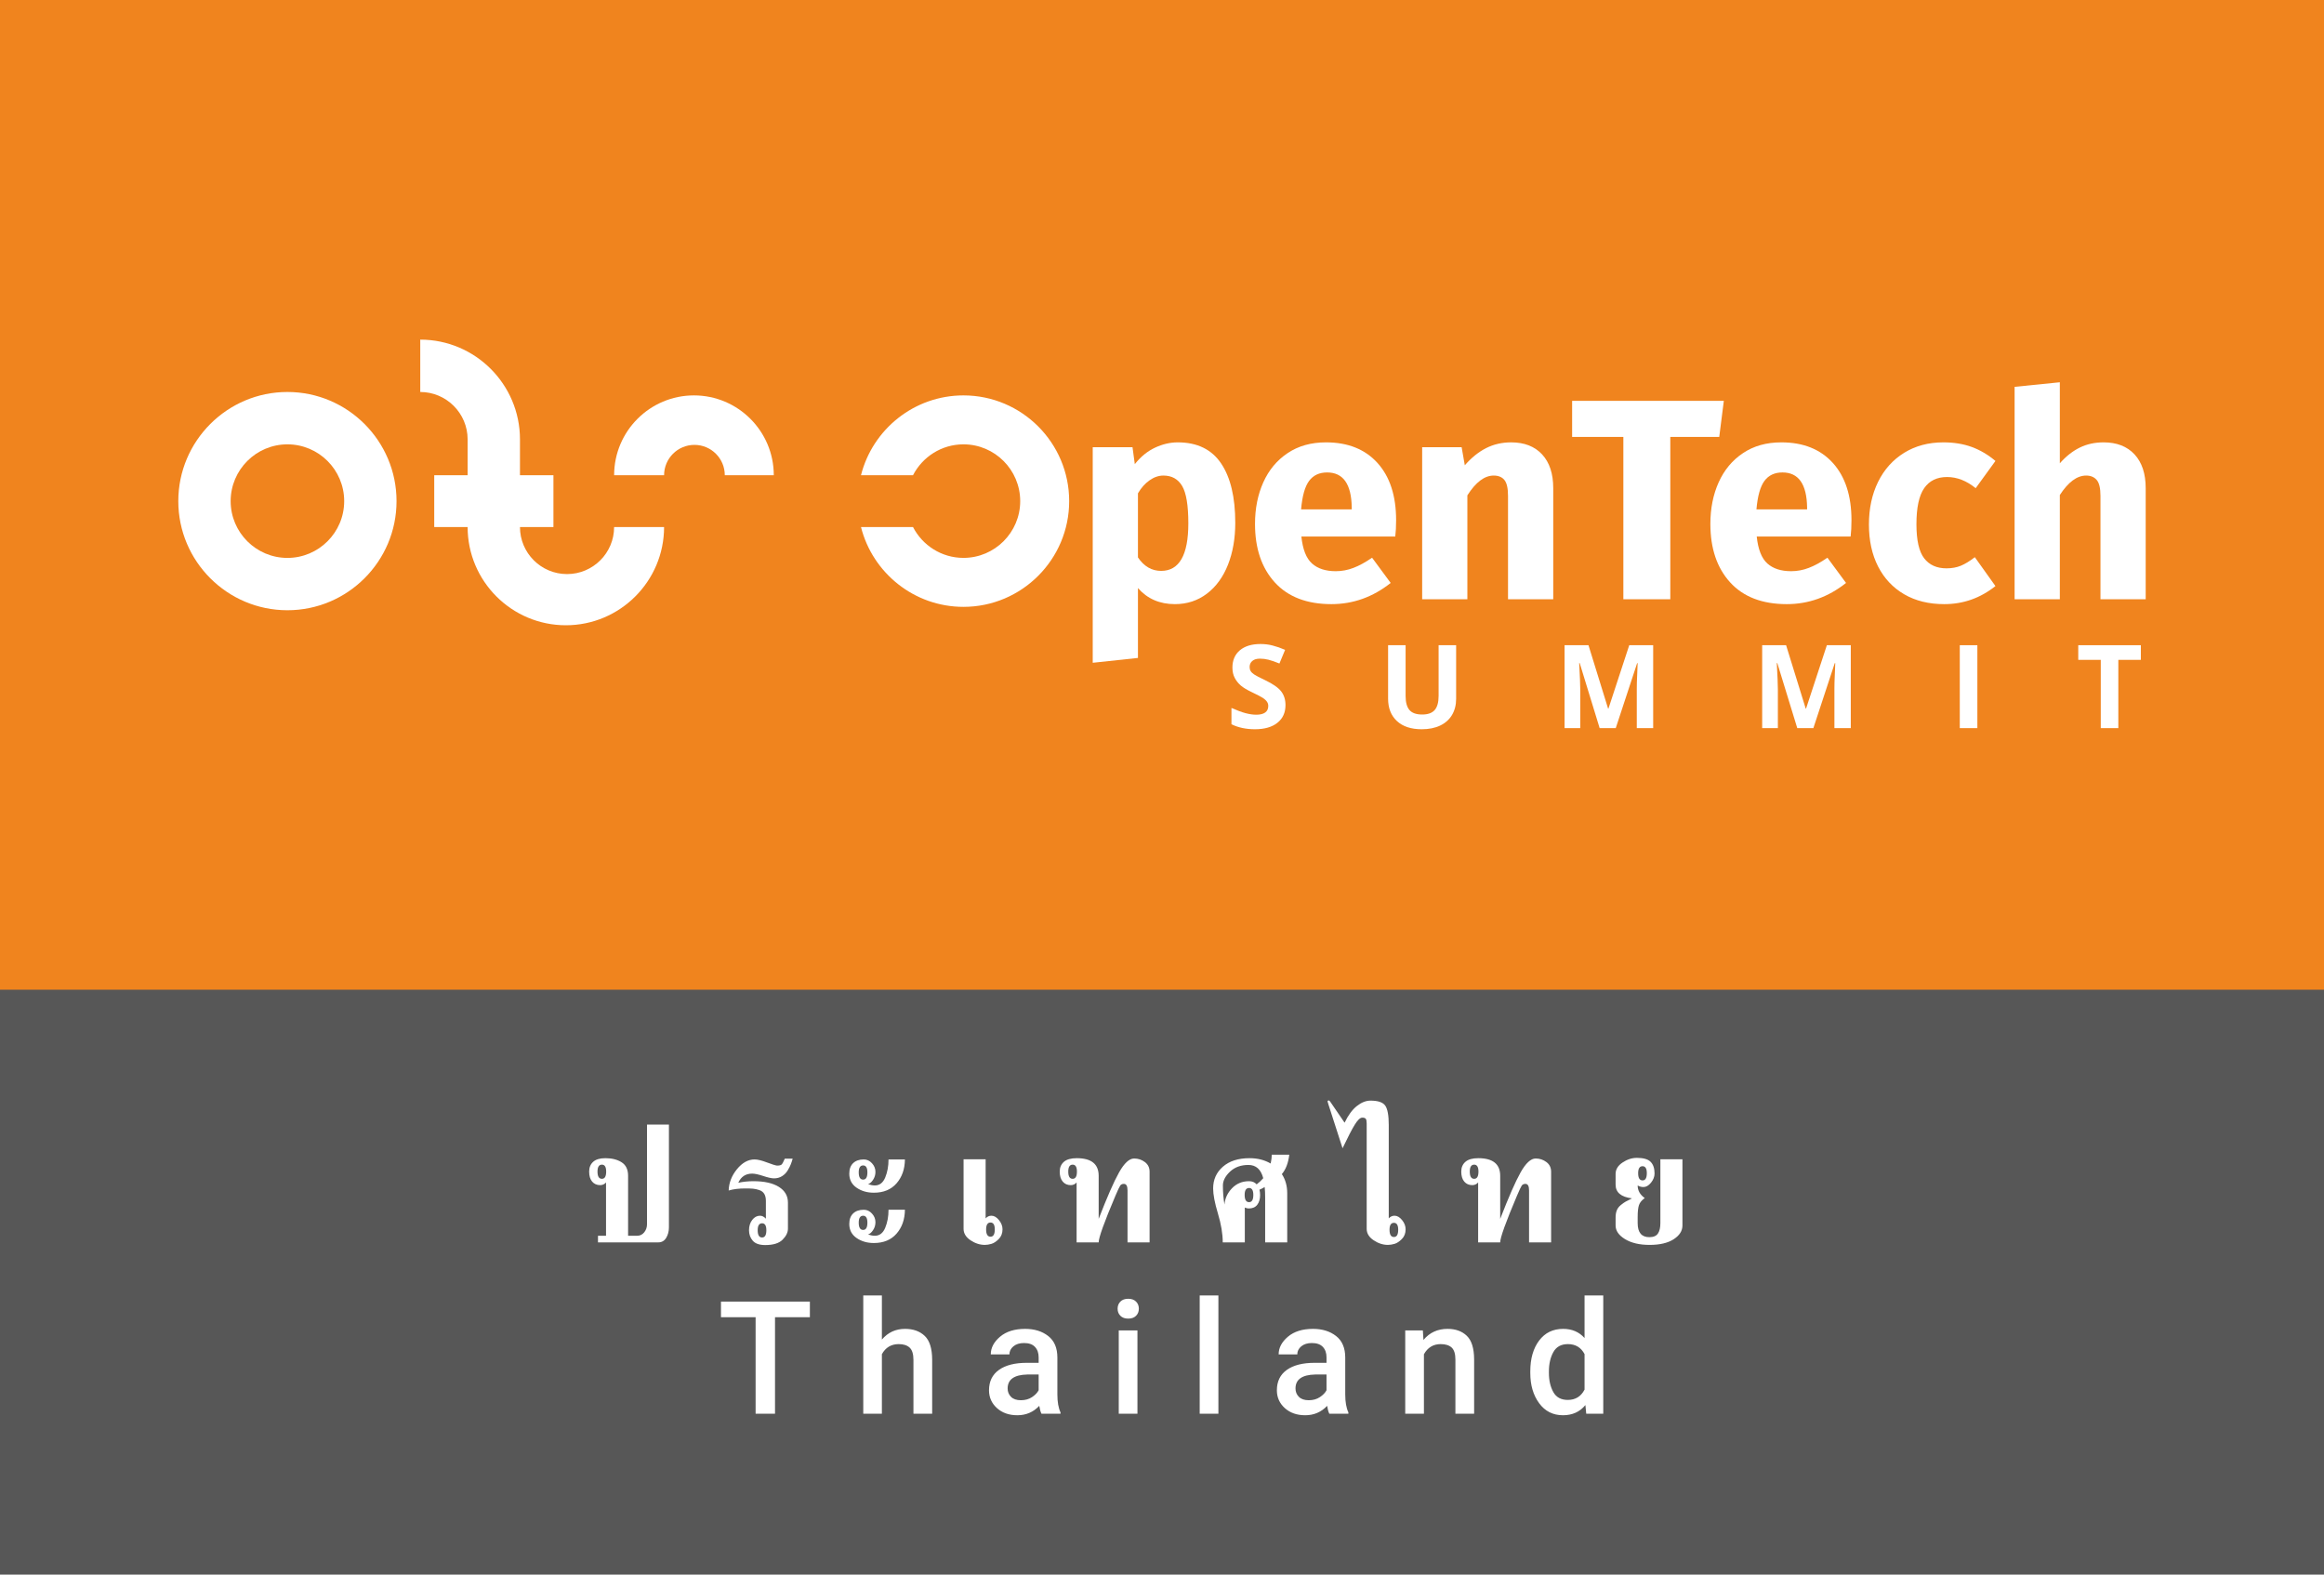
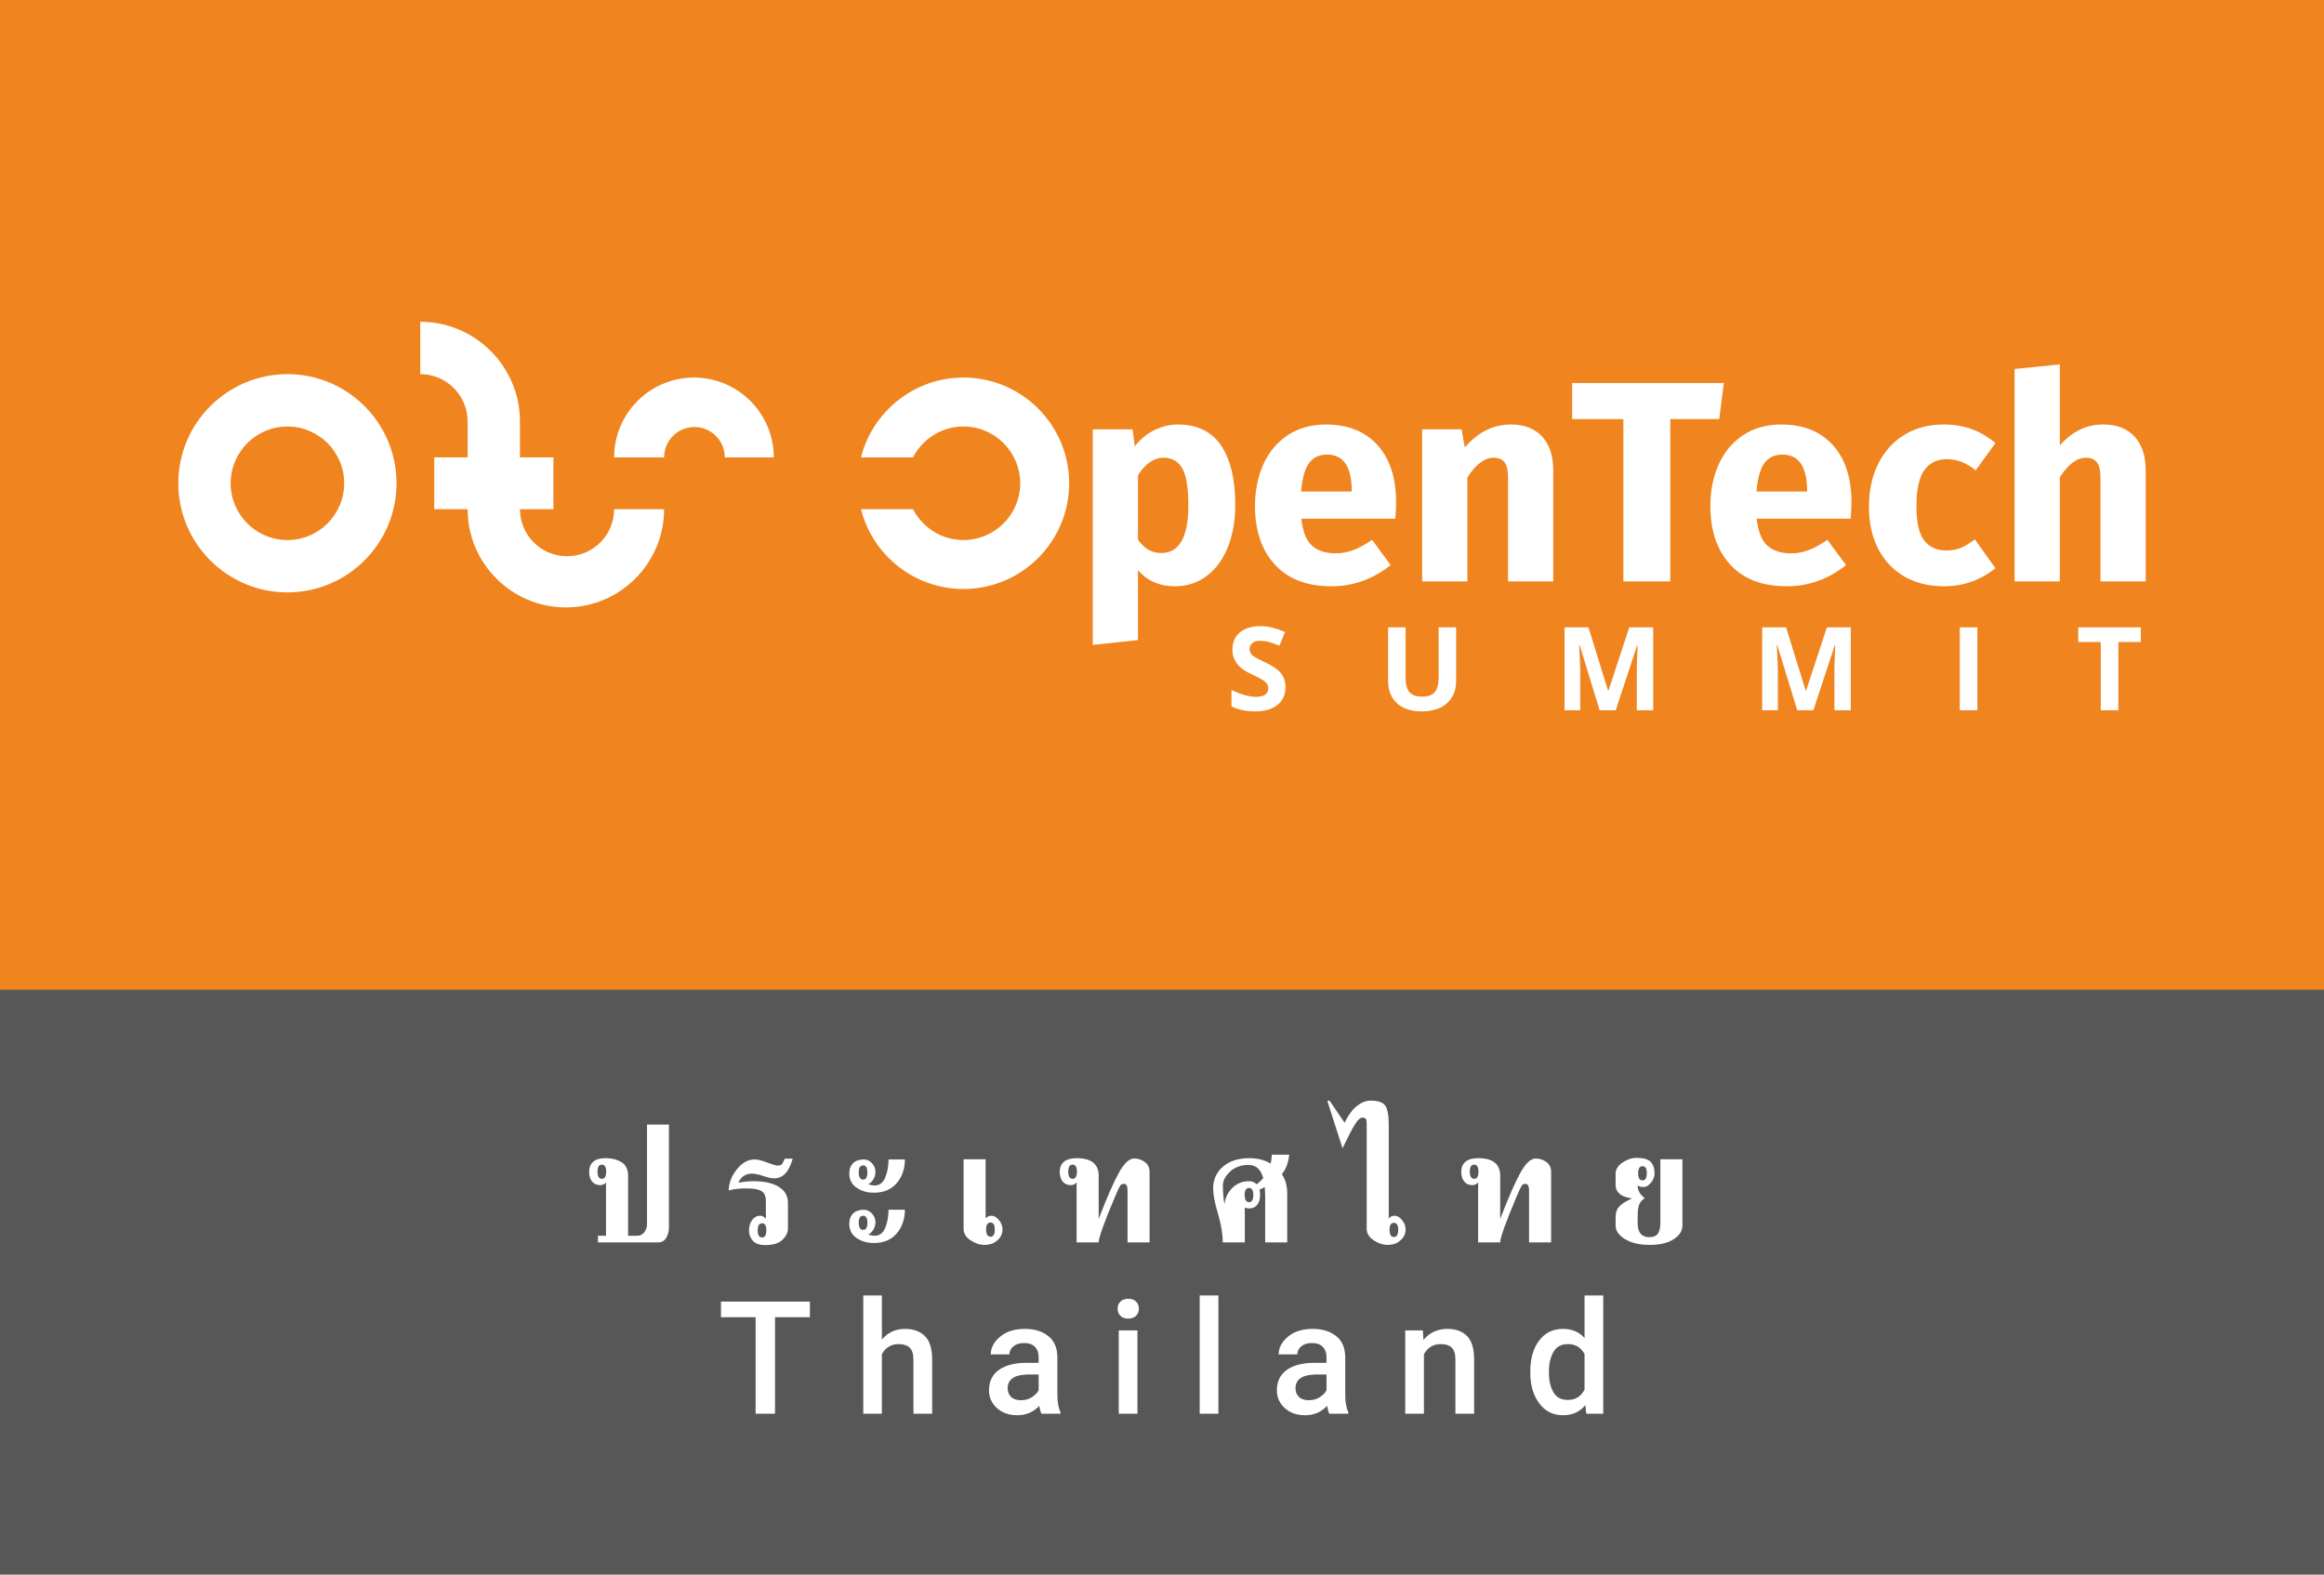
<svg xmlns="http://www.w3.org/2000/svg" id="svg2" version="1.1" xml:space="preserve" width="62cm" height="42cm" viewBox="0 0 2196.85 1488.189">
  <defs id="defs6">
    <clipPath clipPathUnits="userSpaceOnUse" id="clipPath20">
      <path d="M 0,1700.787 H 2398.11 V 0 H 0 Z" id="path22" />
    </clipPath>
  </defs>
  <g id="g10" transform="matrix(1.25,0,0,-1.25,0,1488.189)">
    <g id="g874">
      <path id="path12" style="fill:#f0841e;fill-opacity:1;fill-rule:nonzero;stroke:none;stroke-width:0.76" d="M 1757.48,389.452 H -2.3401278e-5 V 1190.551 H 1757.48 Z" />
      <path id="path14" style="fill:#575757;fill-opacity:1;fill-rule:nonzero;stroke:none;stroke-width:0.795" d="M 1757.48,3.0643977e-5 H -2.3401278e-5 V 442.218 H 1757.48 Z" />
    </g>
-     <g id="g4352" transform="matrix(0.8347573,0,0,0.8347573,-122.1801,-170.3324)">
+     <g id="g4352" transform="matrix(0.8347573,0,0,0.8347573,-122.1801,-156.8324)">
      <g transform="translate(1222.907,1156.207)" id="g24">
        <path id="path26" style="fill:#ffffff;fill-opacity:1;fill-rule:nonzero;stroke:none" d="m 0,0 c 0,16.242 -1.853,27.522 -5.577,33.842 -3.716,6.28 -9.373,9.475 -16.985,9.475 -4.321,0 -8.514,-1.449 -12.569,-4.309 -4.07,-2.856 -7.566,-6.766 -10.508,-11.786 v -58.081 c 5.535,-8.125 12.533,-12.177 21.002,-12.177 C -8.208,-43.036 0,-28.688 0,0 m 29.686,54.317 c 8.56,-12.689 12.836,-30.649 12.836,-53.801 0,-14.168 -2.209,-26.829 -6.613,-37.993 -4.407,-11.124 -10.755,-19.876 -19.058,-26.165 -8.298,-6.316 -17.975,-9.505 -29.035,-9.505 -13.836,0 -24.976,4.872 -33.455,14.559 v -63.286 l -40.965,-4.39 V 68.971 h 36.045 l 2.068,-15.314 c 5.359,6.736 11.451,11.73 18.285,14.918 6.825,3.193 13.694,4.814 20.615,4.814 17.632,0 30.725,-6.378 39.277,-19.072" />
      </g>
      <g transform="translate(1370.953,1170.733)" id="g28">
        <path id="path30" style="fill:#ffffff;fill-opacity:1;fill-rule:nonzero;stroke:none" d="m 0,0 c -0.347,21.082 -7.772,31.607 -22.293,31.607 -7.094,0 -12.528,-2.521 -16.332,-7.63 -3.816,-5.116 -6.229,-13.722 -7.268,-25.808 H 0 Z m 39.419,-26.435 h -85.048 c 1.198,-11.614 4.404,-19.732 9.593,-24.393 5.183,-4.663 12.353,-7.007 21.515,-7.007 5.538,0 10.89,0.995 16.084,3.007 5.183,1.957 10.797,5.051 16.855,9.206 L 35.27,-68.482 C 19.193,-81.238 1.293,-87.674 -18.407,-87.674 c -22.298,0 -39.409,6.618 -51.338,19.731 -11.929,13.115 -17.889,30.768 -17.889,52.911 0,13.982 2.503,26.551 7.522,37.712 5.008,11.156 12.349,19.972 22.036,26.439 9.676,6.497 21.257,9.743 34.745,9.743 19.874,0 35.432,-6.255 46.668,-18.675 11.236,-12.453 16.856,-29.751 16.856,-51.857 0,-5.712 -0.262,-10.644 -0.774,-14.765" />
      </g>
      <g transform="translate(1543.385,1218.71)" id="g32">
        <path id="path34" style="fill:#ffffff;fill-opacity:1;fill-rule:nonzero;stroke:none" d="m 0,0 c 6.736,-7.277 10.108,-17.477 10.108,-30.621 v -100.605 h -40.967 v 93.627 c 0,6.919 -1.084,11.701 -3.252,14.38 -2.152,2.644 -5.398,4.033 -9.723,4.033 -8.294,0 -16.244,-5.993 -23.852,-17.929 v -94.111 h -40.957 V 6.468 h 35.772 l 2.855,-16.335 c 6.051,6.919 12.485,12.091 19.322,15.548 6.829,3.461 14.387,5.205 22.683,5.205 C -16.082,10.886 -6.749,7.243 0,0" />
      </g>
      <g transform="translate(1659.542,1234.525)" id="g36">
        <path id="path38" style="fill:#ffffff;fill-opacity:1;fill-rule:nonzero;stroke:none" d="M 0,0 V -147.041 H -42.529 V 0 H -88.94 V 32.665 H 48.492 L 44.336,0 Z" />
      </g>
      <g transform="translate(1783.476,1170.733)" id="g40">
        <path id="path42" style="fill:#ffffff;fill-opacity:1;fill-rule:nonzero;stroke:none" d="m 0,0 c -0.352,21.082 -7.771,31.607 -22.298,31.607 -7.096,0 -12.533,-2.521 -16.332,-7.63 -3.804,-5.116 -6.223,-13.722 -7.261,-25.808 H 0 Z m 39.422,-26.435 h -85.056 c 1.209,-11.614 4.41,-19.732 9.596,-24.393 5.186,-4.663 12.356,-7.007 21.519,-7.007 5.531,0 10.896,0.995 16.079,3.007 5.189,1.957 10.796,5.051 16.854,9.206 l 16.854,-22.86 C 19.188,-81.238 1.3,-87.674 -18.412,-87.674 c -22.293,0 -39.405,6.618 -51.33,19.731 -11.93,13.115 -17.893,30.768 -17.893,52.911 0,13.982 2.498,26.551 7.518,37.712 5.013,11.156 12.356,19.972 22.043,26.439 9.674,6.497 21.255,9.743 34.739,9.743 19.883,0 35.437,-6.255 46.678,-18.675 11.237,-12.453 16.845,-29.751 16.845,-51.857 0,-5.712 -0.255,-10.644 -0.766,-14.765" />
      </g>
      <g transform="translate(1932.568,1225.443)" id="g44">
        <path id="path46" style="fill:#ffffff;fill-opacity:1;fill-rule:nonzero;stroke:none" d="M 0,0 C 7.608,-2.769 14.782,-7.006 21.522,-12.691 L 3.623,-37.354 c -8.284,6.743 -16.935,10.106 -25.917,10.106 -9.17,0 -16.082,-3.363 -20.743,-10.106 -4.674,-6.735 -7.01,-17.625 -7.01,-32.664 0,-14.526 2.336,-24.779 7.01,-30.859 4.661,-6.043 11.403,-9.078 20.219,-9.078 4.84,0 9.162,0.781 12.964,2.344 3.803,1.561 8.042,4.148 12.706,7.758 l 18.67,-26.166 c -13.656,-10.889 -29.123,-16.365 -46.416,-16.365 -13.999,0 -26.102,3.01 -36.3,8.965 -10.2,5.953 -18.069,14.348 -23.598,25.143 -5.532,10.831 -8.295,23.463 -8.295,38.014 0,14.502 2.763,27.37 8.295,38.619 5.529,11.255 13.398,19.975 23.598,26.321 10.198,6.286 22.044,9.474 35.526,9.474 C -16.167,4.152 -7.601,2.77 0,0" />
      </g>
      <g transform="translate(2080.094,1218.71)" id="g48">
        <path id="path50" style="fill:#ffffff;fill-opacity:1;fill-rule:nonzero;stroke:none" d="m 0,0 c 6.742,-7.277 10.122,-17.477 10.122,-30.621 v -100.605 h -40.974 v 93.627 c 0,6.919 -1.122,11.701 -3.368,14.38 -2.255,2.644 -5.442,4.033 -9.59,4.033 -8.303,0 -16.251,-5.903 -23.856,-17.631 v -94.409 h -40.975 V 61.172 l 40.975,4.151 V -8.064 c 5.693,6.406 11.755,11.158 18.145,14.256 6.397,3.132 13.57,4.694 21.524,4.694 C -16.076,10.886 -6.735,7.243 0,0" />
      </g>
      <g transform="translate(406.7485,1227.794)" id="g52">
        <path id="path54" style="fill:#ffffff;fill-opacity:1;fill-rule:nonzero;stroke:none" d="m 0,0 c -28.354,0 -51.427,-23.071 -51.427,-51.439 0,-28.362 23.073,-51.424 51.427,-51.424 28.357,0 51.429,23.062 51.429,51.424 C 51.429,-23.071 28.357,0 0,0 m 0,-150.266 c -54.515,0 -98.854,44.33 -98.854,98.827 0,54.502 44.339,98.867 98.854,98.867 54.503,0 98.851,-44.365 98.851,-98.867 0,-54.497 -44.348,-98.827 -98.851,-98.827" />
      </g>
      <g transform="translate(1019.205,1272.126)" id="g56">
        <path id="path58" style="fill:#ffffff;fill-opacity:1;fill-rule:nonzero;stroke:none" d="m 0,0 c -44.719,0 -82.358,-30.801 -92.845,-72.307 h 47.12 c 8.541,16.573 25.816,27.975 45.725,27.975 28.343,0 51.397,-23.071 51.397,-51.439 0,-28.331 -23.054,-51.398 -51.397,-51.398 -19.909,0 -37.184,11.37 -45.725,27.946 h -47.12 c 10.487,-41.506 48.126,-72.307 92.845,-72.307 52.8,0 95.753,42.95 95.753,95.759 C 95.753,-42.953 52.8,0 0,0" />
      </g>
      <g transform="translate(1310.929,991.6299)" id="g60">
        <path id="path62" style="fill:#ffffff;fill-opacity:1;fill-rule:nonzero;stroke:none" d="m 0,0 c 0,-6.799 -2.431,-12.151 -7.315,-16.03 -4.879,-3.913 -11.665,-5.866 -20.372,-5.866 -8.01,0 -15.09,1.504 -21.262,4.506 v 14.798 c 5.071,-2.256 9.359,-3.843 12.868,-4.752 3.515,-0.928 6.723,-1.377 9.629,-1.377 3.489,0 6.177,0.66 8.041,1.979 1.87,1.329 2.805,3.309 2.805,5.958 0,1.45 -0.411,2.768 -1.24,3.915 -0.815,1.172 -2.023,2.286 -3.62,3.332 -1.595,1.053 -4.834,2.74 -9.731,5.086 -4.597,2.165 -8.03,4.214 -10.319,6.191 -2.299,1.992 -4.129,4.334 -5.499,6.946 -1.373,2.619 -2.061,5.751 -2.061,9.24 0,6.678 2.249,11.882 6.752,15.698 4.508,3.79 10.736,5.685 18.676,5.685 3.911,0 7.63,-0.448 11.17,-1.41 3.549,-0.908 7.248,-2.202 11.116,-3.884 L -5.491,37.651 c -4,1.626 -7.324,2.772 -9.937,3.433 -2.622,0.665 -5.199,0.967 -7.726,0.967 -3.023,0 -5.333,-0.698 -6.941,-2.113 -1.606,-1.377 -2.407,-3.247 -2.407,-5.475 0,-1.408 0.32,-2.644 0.966,-3.669 0.647,-1.088 1.69,-2.074 3.111,-3.037 1.416,-0.989 4.783,-2.736 10.09,-5.259 C -11.304,19.129 -6.51,15.763 -3.903,12.395 -1.297,9.021 0,4.872 0,0" />
      </g>
      <g transform="translate(1465.514,1045.856)" id="g64">
        <path id="path66" style="fill:#ffffff;fill-opacity:1;fill-rule:nonzero;stroke:none" d="m 0,0 v -48.573 c 0,-5.571 -1.242,-10.411 -3.726,-14.62 -2.483,-4.152 -6.073,-7.366 -10.762,-9.593 -4.694,-2.227 -10.237,-3.336 -16.64,-3.336 -9.659,0 -17.157,2.466 -22.501,7.427 -5.343,4.961 -8.006,11.702 -8.006,20.3 V 0 h 15.865 v -45.987 c 0,-5.775 1.166,-10.013 3.497,-12.722 2.33,-2.708 6.18,-4.062 11.555,-4.062 5.204,0 8.976,1.381 11.325,4.094 2.343,2.709 3.516,6.972 3.516,12.805 V 0 Z" />
      </g>
      <g transform="translate(1595.535,970.7549)" id="g68">
        <path id="path70" style="fill:#ffffff;fill-opacity:1;fill-rule:nonzero;stroke:none" d="m 0,0 -18.077,58.924 h -0.467 c 0.66,-11.979 0.98,-19.975 0.98,-23.977 V 0 H -31.79 v 75.102 h 21.67 L 7.653,17.686 H 7.964 L 26.815,75.102 H 48.488 V 0 H 33.647 v 35.553 c 0,1.679 0.032,3.61 0.078,5.803 0.05,2.195 0.281,8.029 0.694,17.471 H 33.955 L 14.585,0 Z" />
      </g>
      <g transform="translate(1774.559,970.7549)" id="g72">
        <path id="path74" style="fill:#ffffff;fill-opacity:1;fill-rule:nonzero;stroke:none" d="m 0,0 -18.074,58.924 h -0.469 c 0.651,-11.979 0.979,-19.975 0.979,-23.977 V 0 h -14.224 v 75.102 h 21.675 L 7.657,17.686 H 7.963 L 26.812,75.102 H 48.491 V 0 H 33.649 v 35.553 c 0,1.679 0.027,3.61 0.078,5.803 0.045,2.195 0.277,8.029 0.691,17.471 H 33.95 L 14.591,0 Z" />
      </g>
      <path id="path76" style="fill:#ffffff;fill-opacity:1;fill-rule:nonzero;stroke:none" d="m 1921.792,1045.856 h 15.93 v -75.102 h -15.93 z" />
      <g transform="translate(2065.426,970.7549)" id="g78">
        <path id="path80" style="fill:#ffffff;fill-opacity:1;fill-rule:nonzero;stroke:none" d="M 0,0 H -15.915 V 61.837 H -36.313 V 75.102 H 20.398 V 61.837 H 0 Z" />
      </g>
      <g transform="translate(702.7065,1152.903)" id="g82">
        <path id="path84" style="fill:#ffffff;fill-opacity:1;fill-rule:nonzero;stroke:none" d="m 0,0 c 0,-23.521 -19.091,-42.62 -42.636,-42.62 -23.554,0 -42.649,19.099 -42.649,42.62 h 30.313 v 46.916 h -30.313 v 32.485 c 0,49.804 -40.518,90.348 -90.326,90.348 v -47.431 c 23.656,0 42.904,-19.28 42.904,-42.917 V 46.916 h -30.25 V 0 h 30.25 c 0,-49.063 39.918,-88.974 88.992,-88.974 49.071,0 88.986,39.911 88.986,88.974 z" />
      </g>
      <g transform="translate(775.0356,1272.126)" id="g86">
        <path id="path88" style="fill:#ffffff;fill-opacity:1;fill-rule:nonzero;stroke:none" d="m 0,0 c -39.881,0 -72.315,-32.425 -72.315,-72.307 h 45.256 c 0,15.161 12.316,27.491 27.502,27.491 15.194,0 27.497,-12.33 27.497,-27.491 H 72.324 C 72.324,-32.425 39.877,0 0,0" />
      </g>
    </g>
    <g id="g994" transform="matrix(0.5312452,0,0,0.5312452,117.7331,22.85759)">
      <g id="g868" transform="matrix(1.401312,0,0,1.401312,-247.7533,-73.74404)">
        <g id="g4331" transform="matrix(1.301814,0,0,1.301814,-237.8983,-332.7694)">
          <g id="g4387" transform="translate(233.5974,7.786579)">
            <text xml:space="preserve" style="font-style:normal;font-variant:normal;font-weight:normal;font-stretch:normal;font-size:36.905px;line-height:802.3;font-family:Roboto;-inkscape-font-specification:Roboto;letter-spacing:0px;word-spacing:-5.886px;fill:#000000;fill-opacity:1;stroke:none;stroke-width:0.461" x="523.362" y="-390.189" id="text868" transform="scale(1,-1)">
              <tspan id="tspan866" x="523.362" y="-390.189" style="font-style:normal;font-variant:normal;font-weight:500;font-stretch:normal;font-size:123.018px;font-family:Roboto;-inkscape-font-specification:'Roboto Medium';letter-spacing:31.687px;fill:#ffffff;stroke-width:0.461">Thailand</tspan>
            </text>
          </g>
        </g>
        <g id="g4331-3" transform="matrix(1.301814,0,0,1.301814,-630.2068,-184.2108)">
          <g id="g4387-6" transform="translate(233.5974,7.786579)">
            <text xml:space="preserve" style="font-style:normal;font-variant:normal;font-weight:normal;font-stretch:normal;font-size:36.905px;line-height:802.3;font-family:Roboto;-inkscape-font-specification:Roboto;letter-spacing:0px;word-spacing:-5.886px;fill:#000000;fill-opacity:1;stroke:none;stroke-width:0.461" x="718.904" y="-409.743" id="text868-7" transform="scale(1,-1)">
              <tspan id="tspan866-5" x="718.904" y="-409.743" style="font-style:normal;font-variant:normal;font-weight:bold;font-stretch:normal;font-size:123.018px;font-family:Roboto;-inkscape-font-specification:'Roboto Bold';letter-spacing:34.567px;fill:#ffffff;stroke-width:0.461">ประเทศไทย</tspan>
            </text>
          </g>
        </g>
      </g>
    </g>
  </g>
</svg>
